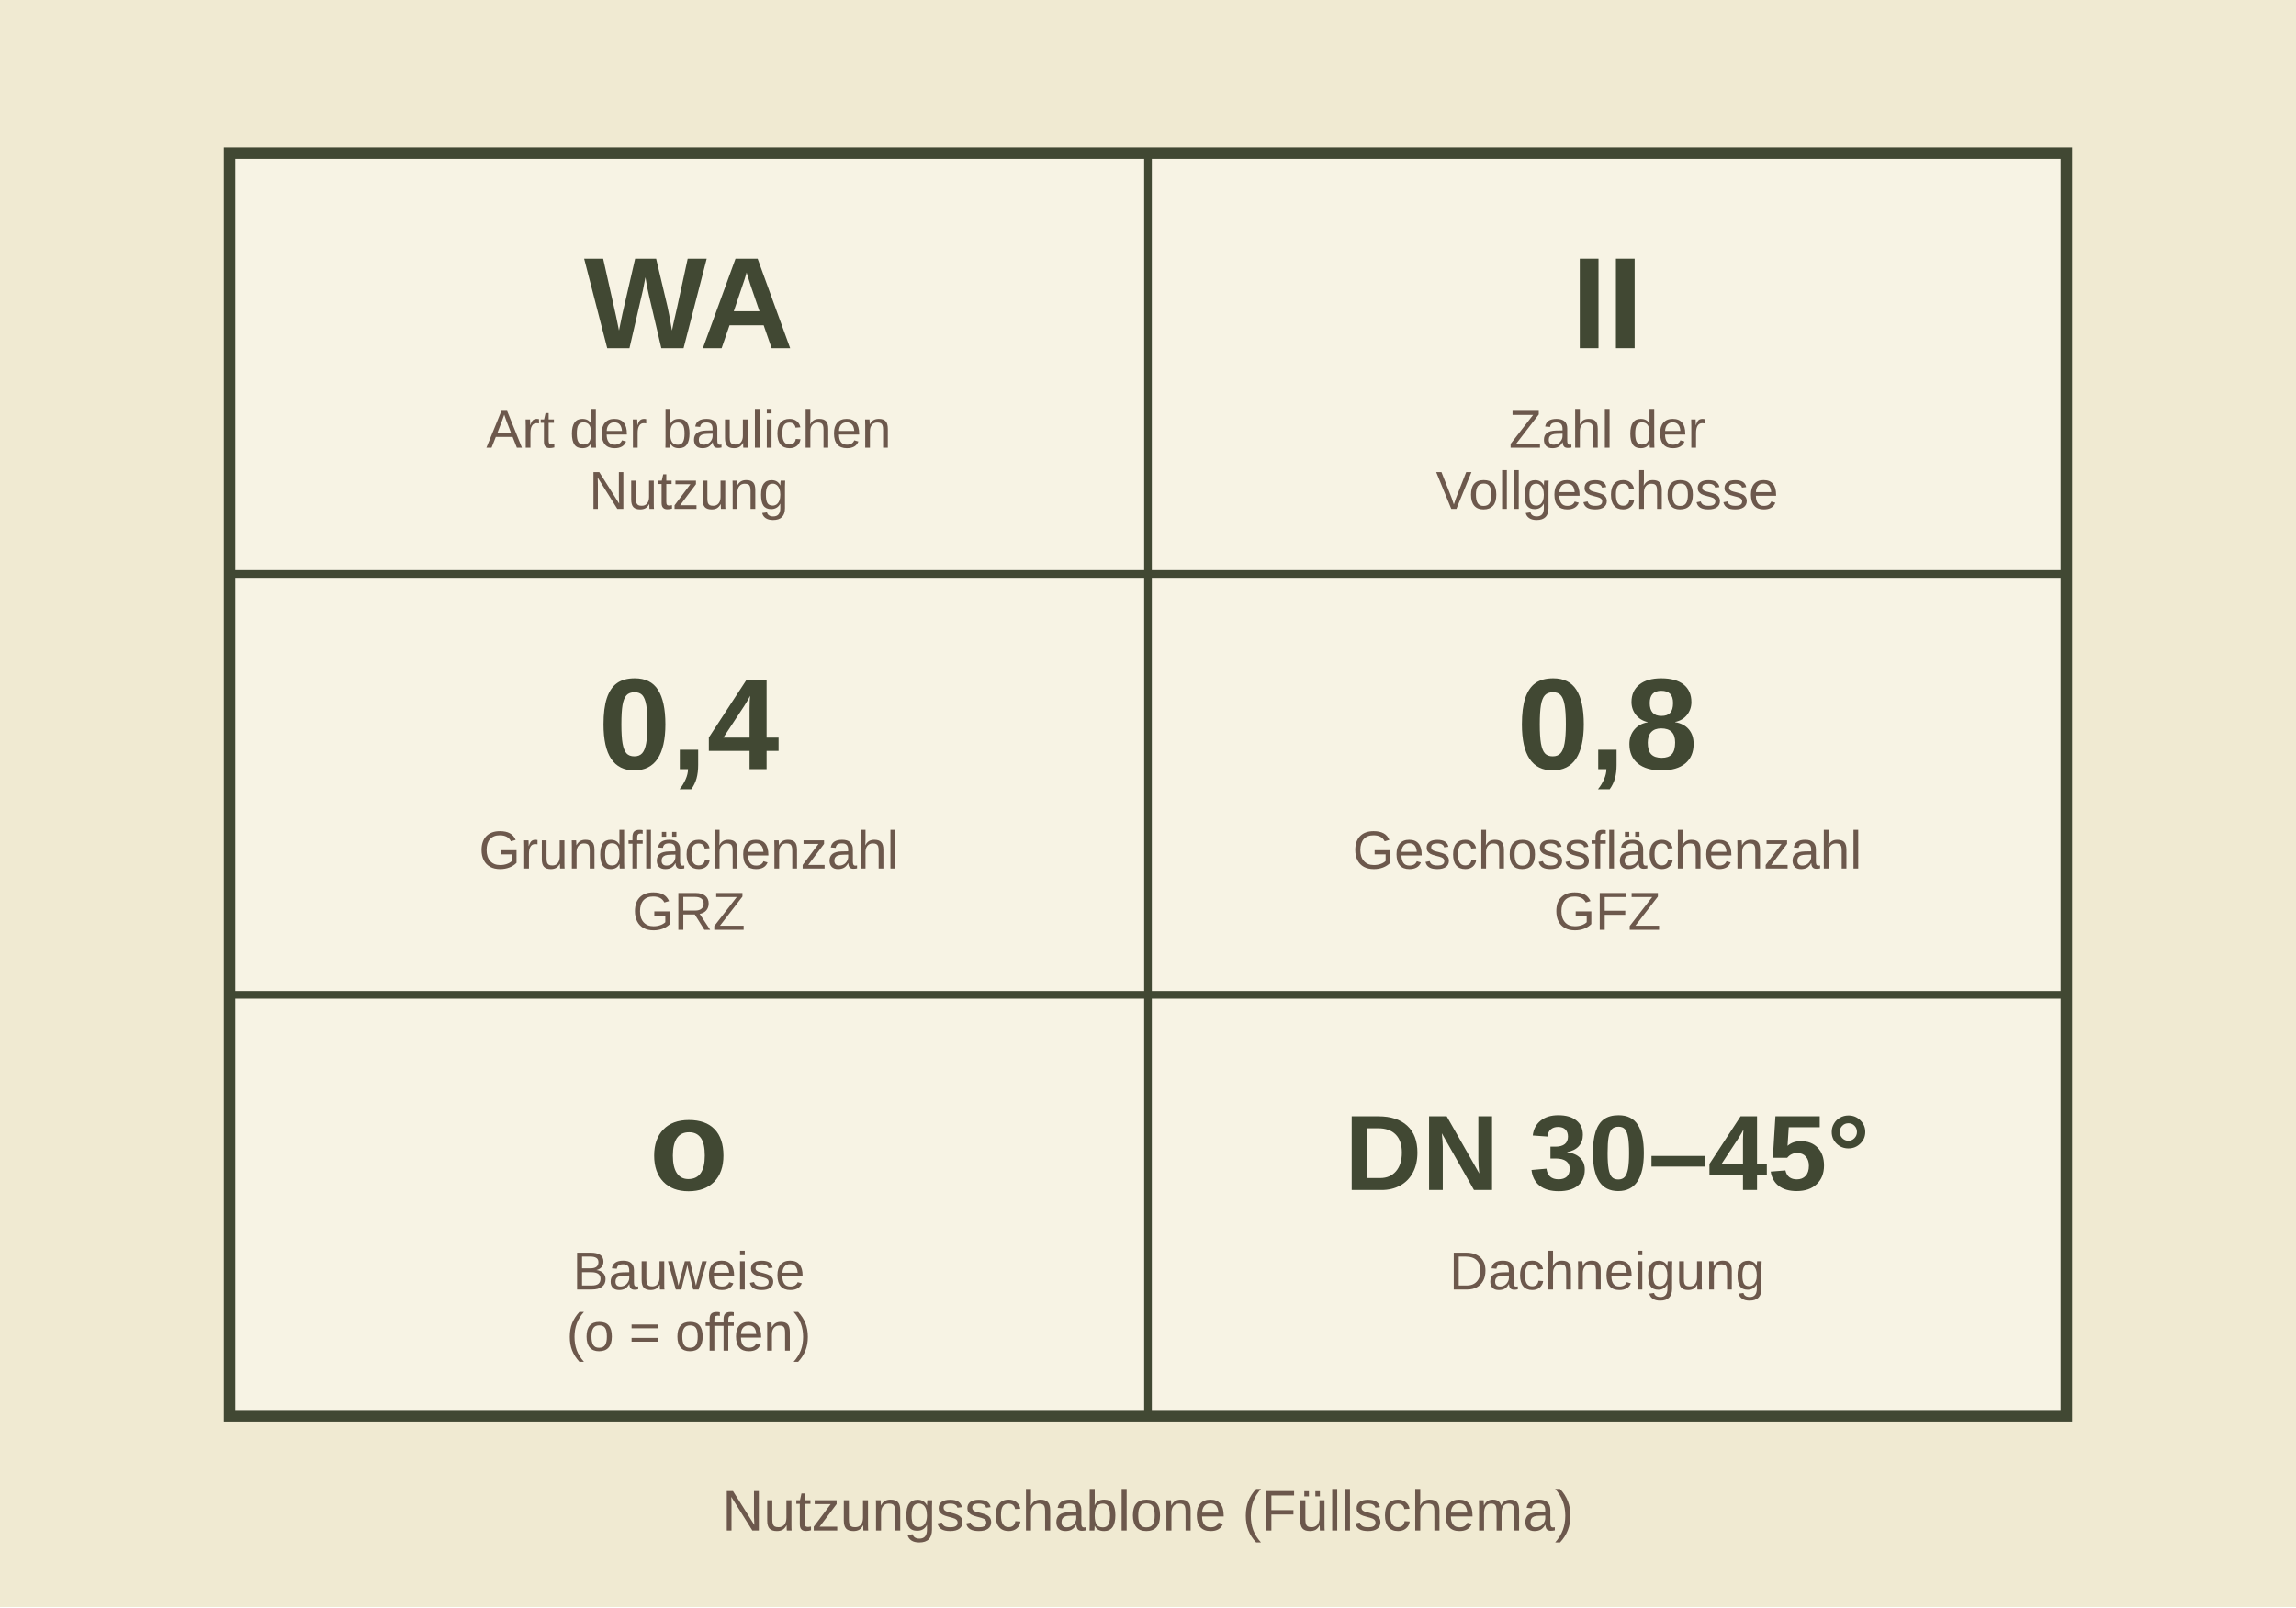
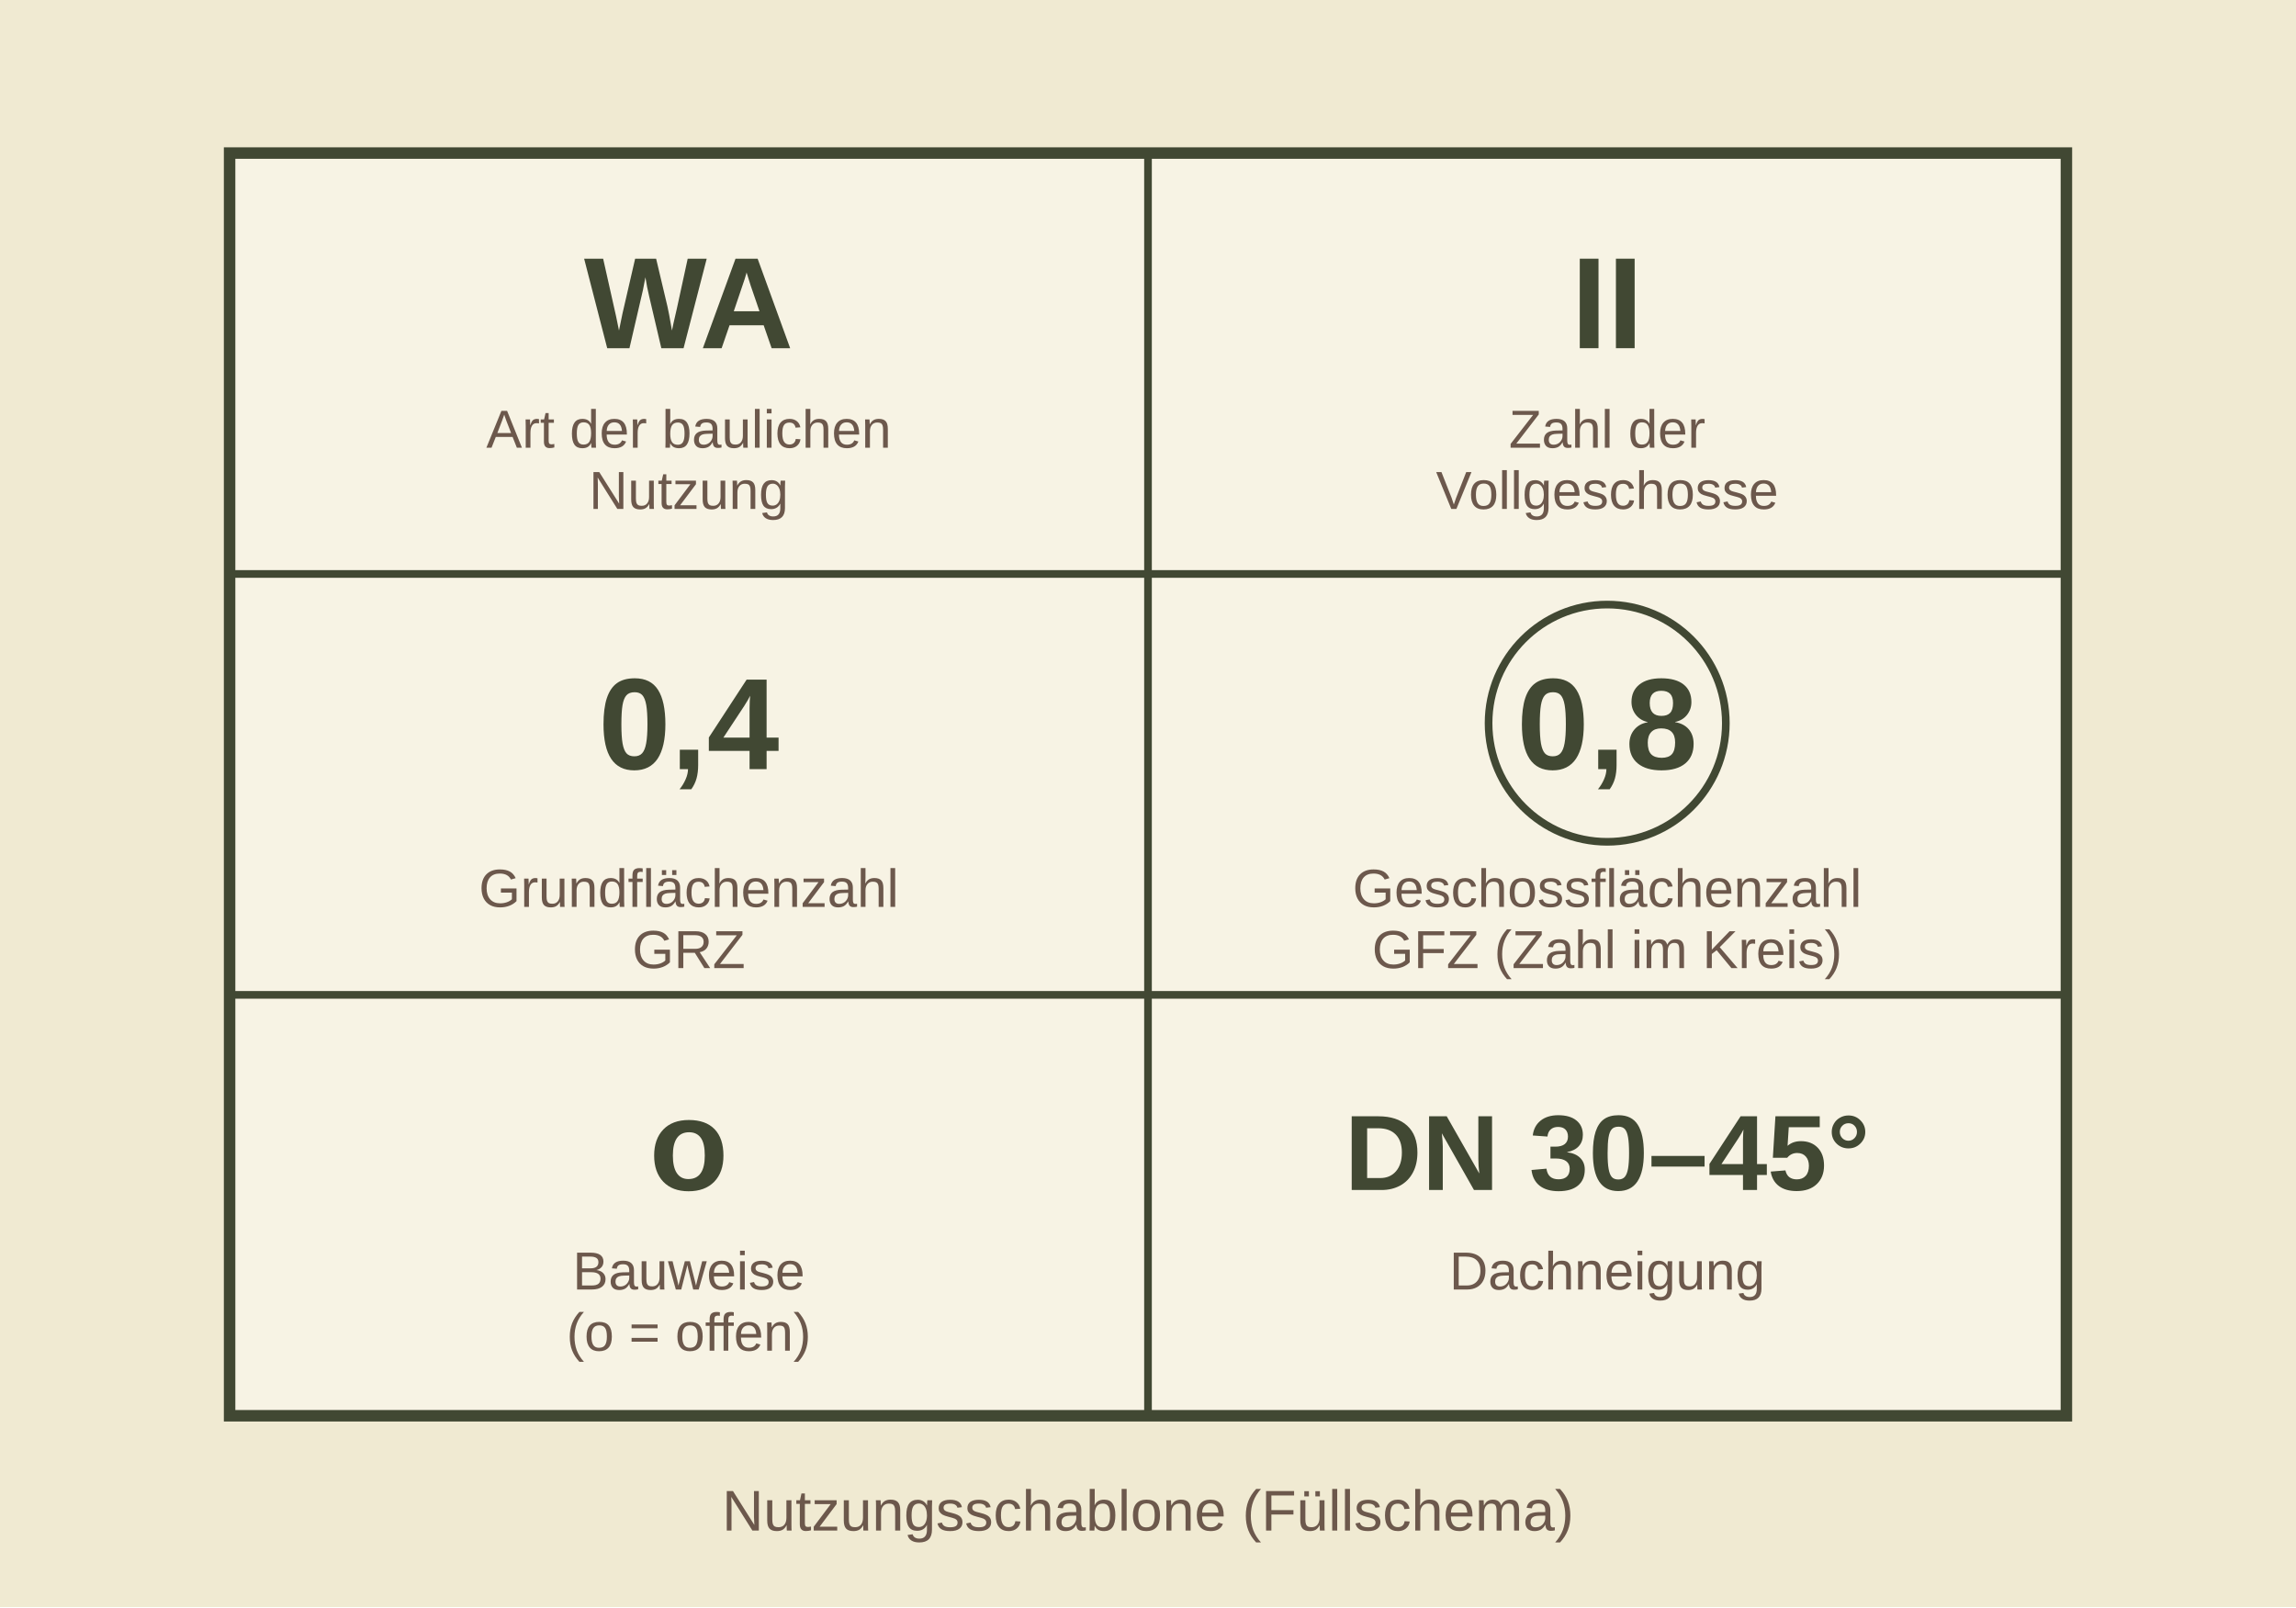
<svg xmlns="http://www.w3.org/2000/svg" viewBox="0 0 600 420" width="600" height="420" font-family="Arial, Helvetica, 'Liberation Sans', sans-serif">
  <rect x="0" y="0" width="600" height="420" fill="#f0ead2" />
  <rect x="60" y="40" width="480" height="330" fill="#f7f3e4" stroke="#414833" stroke-width="3" />
  <line x1="300.0" y1="40" x2="300.0" y2="370" stroke="#414833" stroke-width="2" />
  <line x1="60" y1="150.0" x2="540" y2="150.0" stroke="#414833" stroke-width="2" />
  <line x1="60" y1="260.0" x2="540" y2="260.0" stroke="#414833" stroke-width="2" />
  <text x="180" y="91" font-size="34" text-anchor="middle" font-weight="bold" fill="#414833">WA</text>
  <text x="180" y="117" font-size="14" text-anchor="middle" font-weight="normal" fill="#6c584c">Art der baulichen</text>
  <text x="180" y="133" font-size="14" text-anchor="middle" font-weight="normal" fill="#6c584c">Nutzung</text>
  <text x="420" y="91" font-size="34" text-anchor="middle" font-weight="bold" fill="#414833">II</text>
  <text x="420" y="117" font-size="14" text-anchor="middle" font-weight="normal" fill="#6c584c">Zahl der</text>
  <text x="420" y="133" font-size="14" text-anchor="middle" font-weight="normal" fill="#6c584c">Vollgeschosse</text>
  <text x="180" y="201" font-size="34" text-anchor="middle" font-weight="bold" fill="#414833">0,4</text>
-   <text x="180" y="227" font-size="14" text-anchor="middle" font-weight="normal" fill="#6c584c">Grundflächenzahl</text>
-   <text x="180" y="243" font-size="14" text-anchor="middle" font-weight="normal" fill="#6c584c">GRZ</text>
+   <text x="180" y="237" font-size="14" text-anchor="middle" font-weight="normal" fill="#6c584c">Grundflächenzahl</text>
+   <text x="180" y="253" font-size="14" text-anchor="middle" font-weight="normal" fill="#6c584c">GRZ</text>
+   <circle cx="420" cy="189" r="31" fill="none" stroke="#414833" stroke-width="2" />
  <text x="420" y="201" font-size="34" text-anchor="middle" font-weight="bold" fill="#414833">0,8</text>
-   <text x="420" y="227" font-size="14" text-anchor="middle" font-weight="normal" fill="#6c584c">Geschossflächenzahl</text>
-   <text x="420" y="243" font-size="14" text-anchor="middle" font-weight="normal" fill="#6c584c">GFZ</text>
+   <text x="420" y="237" font-size="14" text-anchor="middle" font-weight="normal" fill="#6c584c">Geschossflächenzahl</text>
+   <text x="420" y="253" font-size="14" text-anchor="middle" font-weight="normal" fill="#6c584c">GFZ (Zahl im Kreis)</text>
  <text x="180" y="311" font-size="34" text-anchor="middle" font-weight="bold" fill="#414833">o</text>
  <text x="180" y="337" font-size="14" text-anchor="middle" font-weight="normal" fill="#6c584c">Bauweise</text>
  <text x="180" y="353" font-size="14" text-anchor="middle" font-weight="normal" fill="#6c584c">(o = offen)</text>
  <text x="420" y="311" font-size="28" text-anchor="middle" font-weight="bold" fill="#414833">DN 30–45°</text>
  <text x="420" y="337" font-size="14" text-anchor="middle" font-weight="normal" fill="#6c584c">Dachneigung</text>
  <text x="300" y="400" font-size="15" text-anchor="middle" font-weight="normal" fill="#6c584c">Nutzungsschablone (Füllschema)</text>
</svg>
